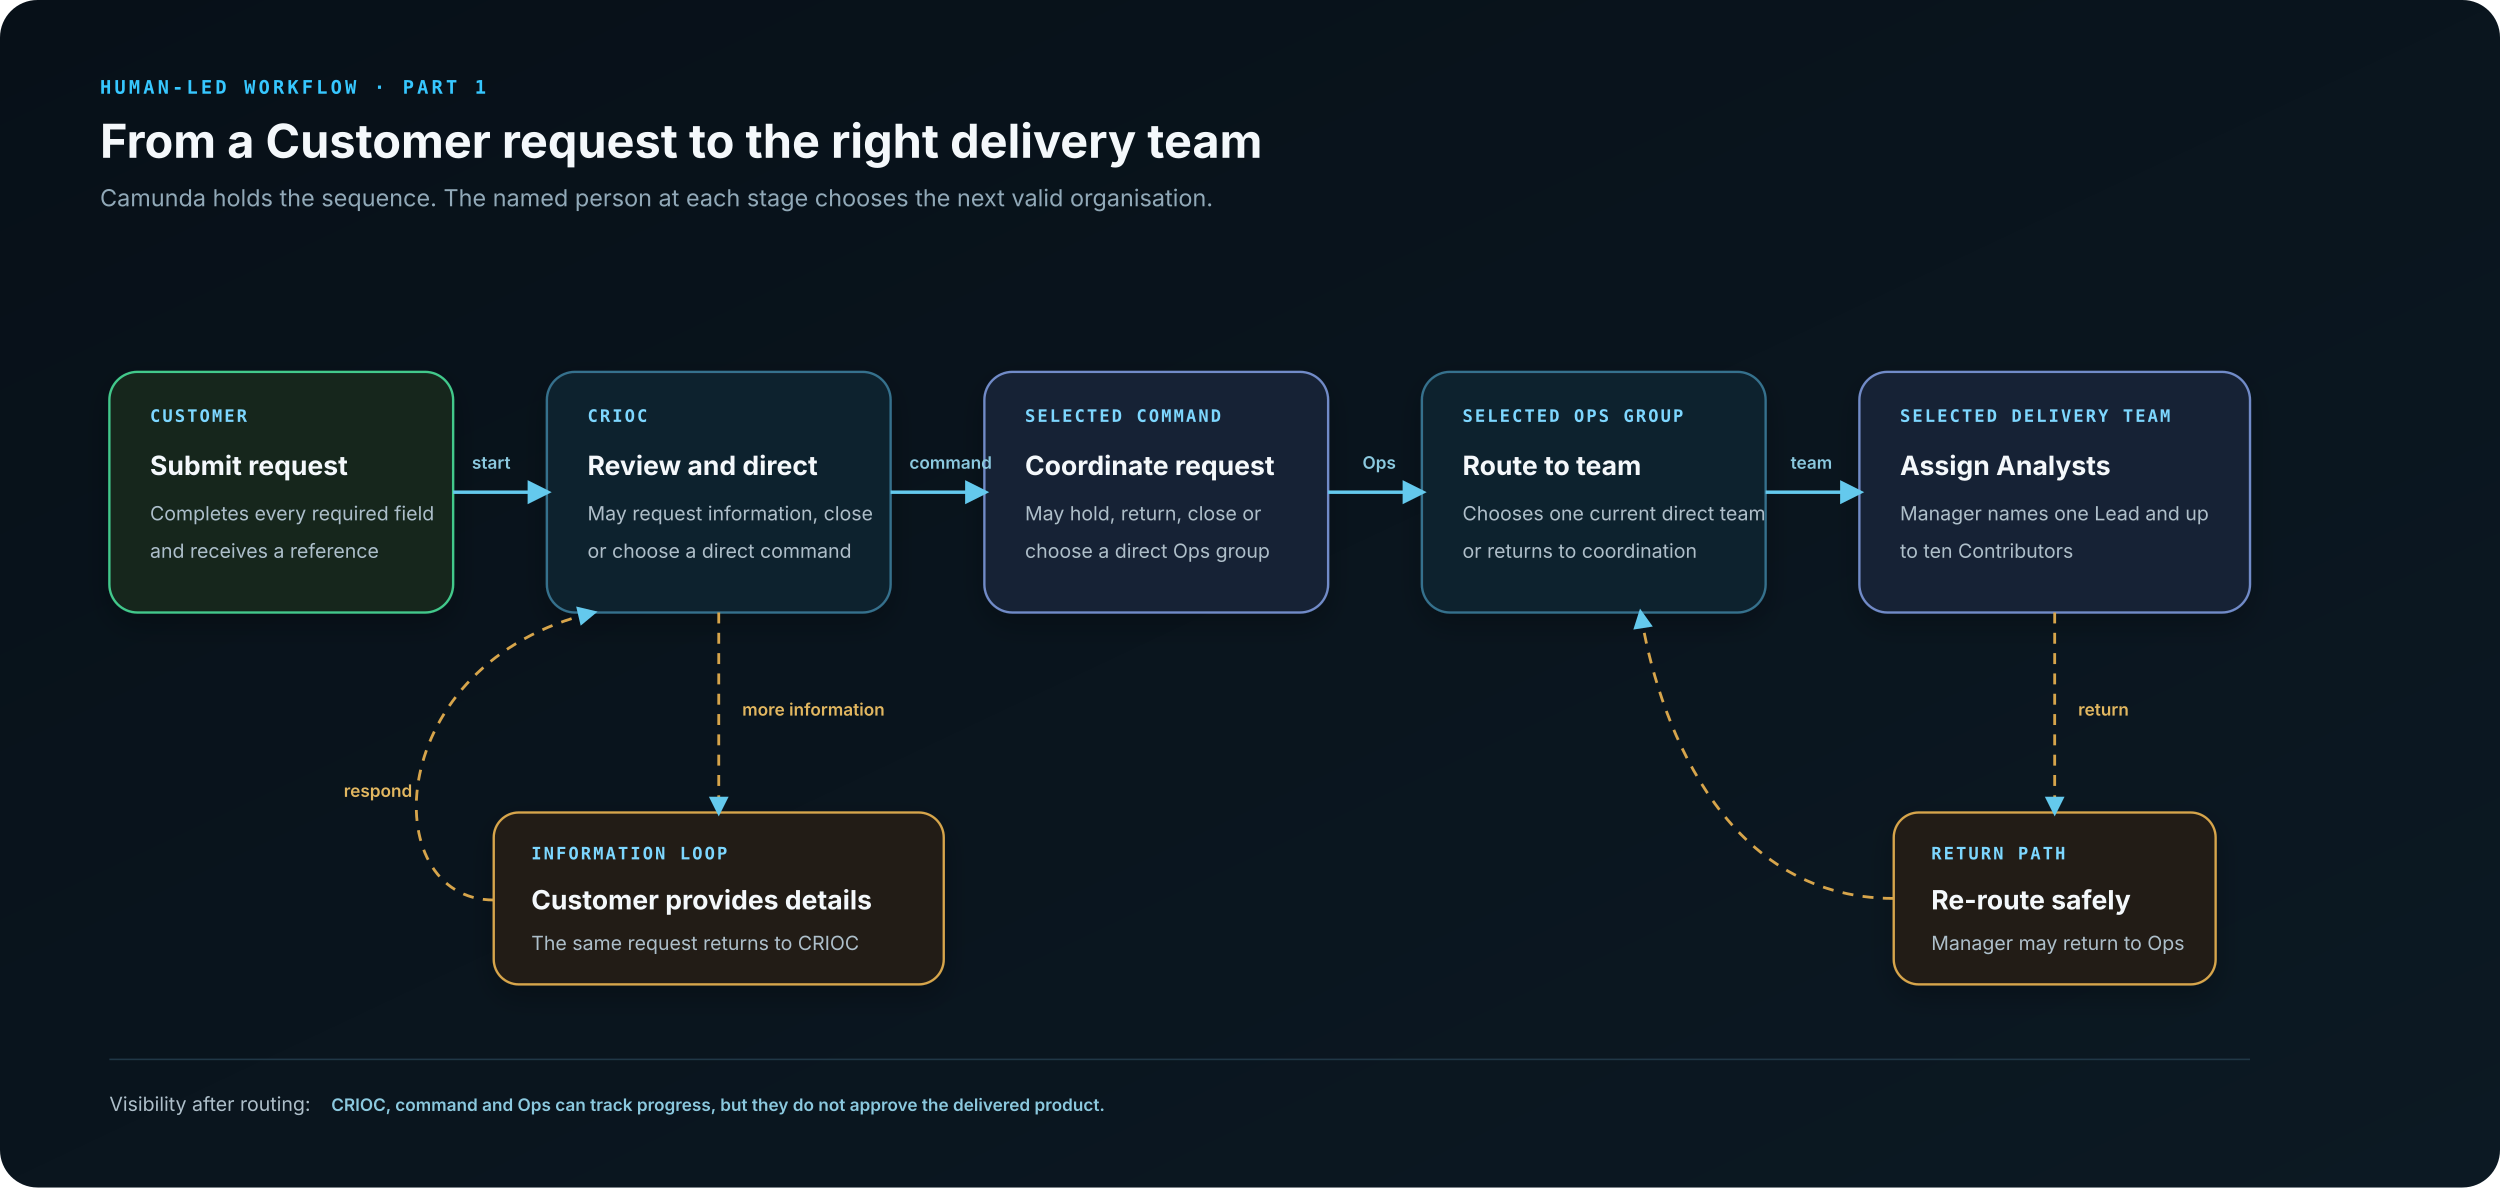
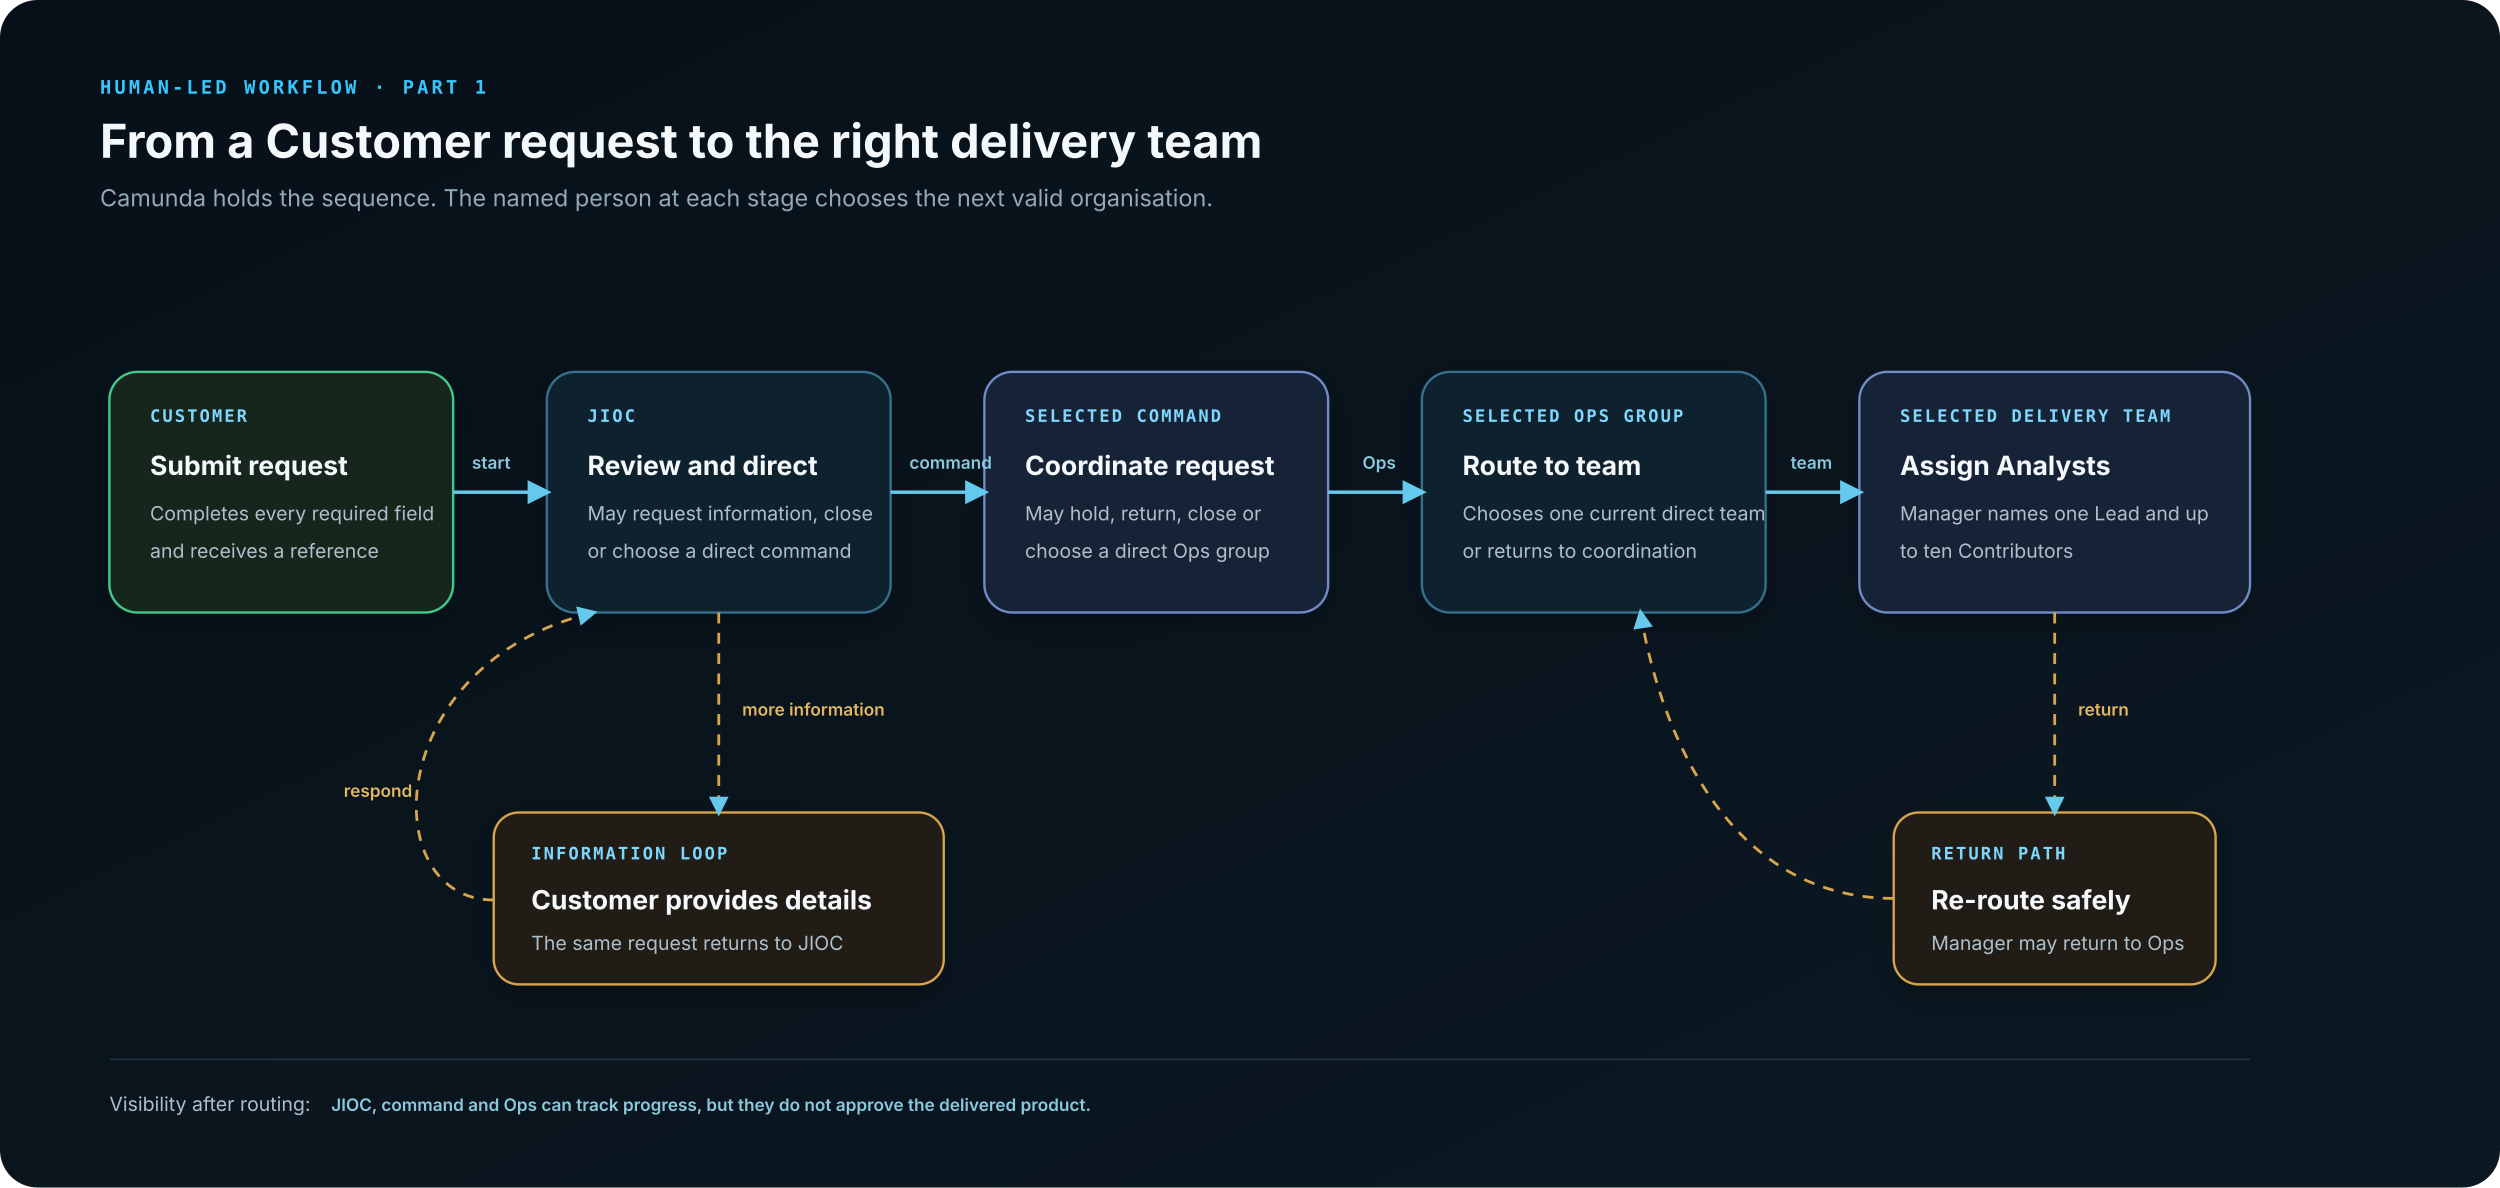
<svg xmlns="http://www.w3.org/2000/svg" width="1600" height="760" viewBox="0 0 1600 760" role="img" aria-labelledby="title desc">
  <defs>
    <linearGradient id="bg" x1="0" y1="0" x2="1" y2="1">
      <stop stop-color="#071018" />
      <stop offset="1" stop-color="#0c1923" />
    </linearGradient>
    <filter id="shadow">
      <feDropShadow dx="0" dy="7" stdDeviation="9" flood-color="#000" flood-opacity=".25" />
    </filter>
    <marker id="arrow" viewBox="0 0 10 10" refX="8" refY="5" markerWidth="7" markerHeight="7" orient="auto">
      <path d="M0 0L10 5L0 10z" fill="#64c9ed" />
    </marker>
    <style>.title{font:700 30px Inter,Segoe UI,sans-serif;fill:#f4f8fb}.subtitle{font:400 15px Inter,Segoe UI,sans-serif;fill:#91a9b8}.eyebrow{font:700 12px ui-monospace,Consolas,monospace;letter-spacing:2px;fill:#36c7ff}.phase{font:700 11px ui-monospace,Consolas,monospace;letter-spacing:1.3px;fill:#7dd7ff}.name{font:700 17px Inter,Segoe UI,sans-serif;fill:#f4f8fb}.copy{font:400 12.5px Inter,Segoe UI,sans-serif;fill:#aebfca}.step{fill:#10222e;stroke:#36718d;stroke-width:1.5}.decision{fill:#182335;stroke:#718bc8;stroke-width:1.5}.customer{fill:#14261f;stroke:#43c98b;stroke-width:1.5}.return{fill:#211d18;stroke:#d7a54b;stroke-width:1.5}.line{fill:none;stroke:#64c9ed;stroke-width:2.2;marker-end:url(#arrow)}.loop{fill:none;stroke:#d7a54b;stroke-width:1.8;stroke-dasharray:7 6;marker-end:url(#arrow)}.label{font:600 11px Inter,Segoe UI,sans-serif;fill:#8bc9df}.loop-label{font:600 11px Inter,Segoe UI,sans-serif;fill:#e2b760}</style>
  </defs>
  <rect width="1600" height="760" rx="24" fill="url(#bg)" />
  <text x="64" y="60" class="eyebrow">HUMAN-LED WORKFLOW · PART 1</text>
  <text x="64" y="101" class="title">From a Customer request to the right delivery team</text>
  <text x="64" y="132" class="subtitle">Camunda holds the sequence. The named person at each stage chooses the next valid organisation.</text>
  <g filter="url(#shadow)">
    <rect x="70" y="238" width="220" height="154" rx="18" class="customer" />
    <text x="96" y="270" class="phase">CUSTOMER</text>
    <text x="96" y="304" class="name">Submit request</text>
    <text x="96" y="333" class="copy">Completes every required field</text>
    <text x="96" y="357" class="copy">and receives a reference</text>
    <rect x="350" y="238" width="220" height="154" rx="18" class="step" />
-     <text x="376" y="270" class="phase">CRIOC</text>
+     <text x="376" y="270" class="phase">JIOC</text>
    <text x="376" y="304" class="name">Review and direct</text>
    <text x="376" y="333" class="copy">May request information, close</text>
    <text x="376" y="357" class="copy">or choose a direct command</text>
    <rect x="630" y="238" width="220" height="154" rx="18" class="decision" />
    <text x="656" y="270" class="phase">SELECTED COMMAND</text>
    <text x="656" y="304" class="name">Coordinate request</text>
    <text x="656" y="333" class="copy">May hold, return, close or</text>
    <text x="656" y="357" class="copy">choose a direct Ops group</text>
    <rect x="910" y="238" width="220" height="154" rx="18" class="step" />
    <text x="936" y="270" class="phase">SELECTED OPS GROUP</text>
    <text x="936" y="304" class="name">Route to team</text>
    <text x="936" y="333" class="copy">Chooses one current direct team</text>
    <text x="936" y="357" class="copy">or returns to coordination</text>
    <rect x="1190" y="238" width="250" height="154" rx="18" class="decision" />
    <text x="1216" y="270" class="phase">SELECTED DELIVERY TEAM</text>
    <text x="1216" y="304" class="name">Assign Analysts</text>
    <text x="1216" y="333" class="copy">Manager names one Lead and up</text>
    <text x="1216" y="357" class="copy">to ten Contributors</text>
    <rect x="316" y="520" width="288" height="110" rx="16" class="return" />
    <text x="340" y="550" class="phase">INFORMATION LOOP</text>
    <text x="340" y="582" class="name">Customer provides details</text>
-     <text x="340" y="608" class="copy">The same request returns to CRIOC</text>
+     <text x="340" y="608" class="copy">The same request returns to JIOC</text>
    <rect x="1212" y="520" width="206" height="110" rx="16" class="return" />
    <text x="1236" y="550" class="phase">RETURN PATH</text>
    <text x="1236" y="582" class="name">Re-route safely</text>
    <text x="1236" y="608" class="copy">Manager may return to Ops</text>
  </g>
  <path d="M290 315H350" class="line" />
  <text x="302" y="300" class="label">start</text>
  <path d="M570 315H630" class="line" />
  <text x="582" y="300" class="label">command</text>
  <path d="M850 315H910" class="line" />
  <text x="872" y="300" class="label">Ops</text>
  <path d="M1130 315H1190" class="line" />
  <text x="1146" y="300" class="label">team</text>
  <path d="M460 392V520" class="loop" />
  <text x="475" y="458" class="loop-label">more information</text>
  <path d="M316 576C240 576 244 424 380 392" class="loop" />
  <text x="220" y="510" class="loop-label">respond</text>
  <path d="M1315 392V520" class="loop" />
  <text x="1330" y="458" class="loop-label">return</text>
  <path d="M1212 575C1100 575 1060 456 1050 392" class="loop" />
  <line x1="70" y1="678" x2="1440" y2="678" stroke="#203746" />
  <text x="70" y="711" class="copy">Visibility after routing:</text>
-   <text x="212" y="711" class="label">CRIOC, command and Ops can track progress, but they do not approve the delivered product.</text>
+   <text x="212" y="711" class="label">JIOC, command and Ops can track progress, but they do not approve the delivered product.</text>
</svg>
